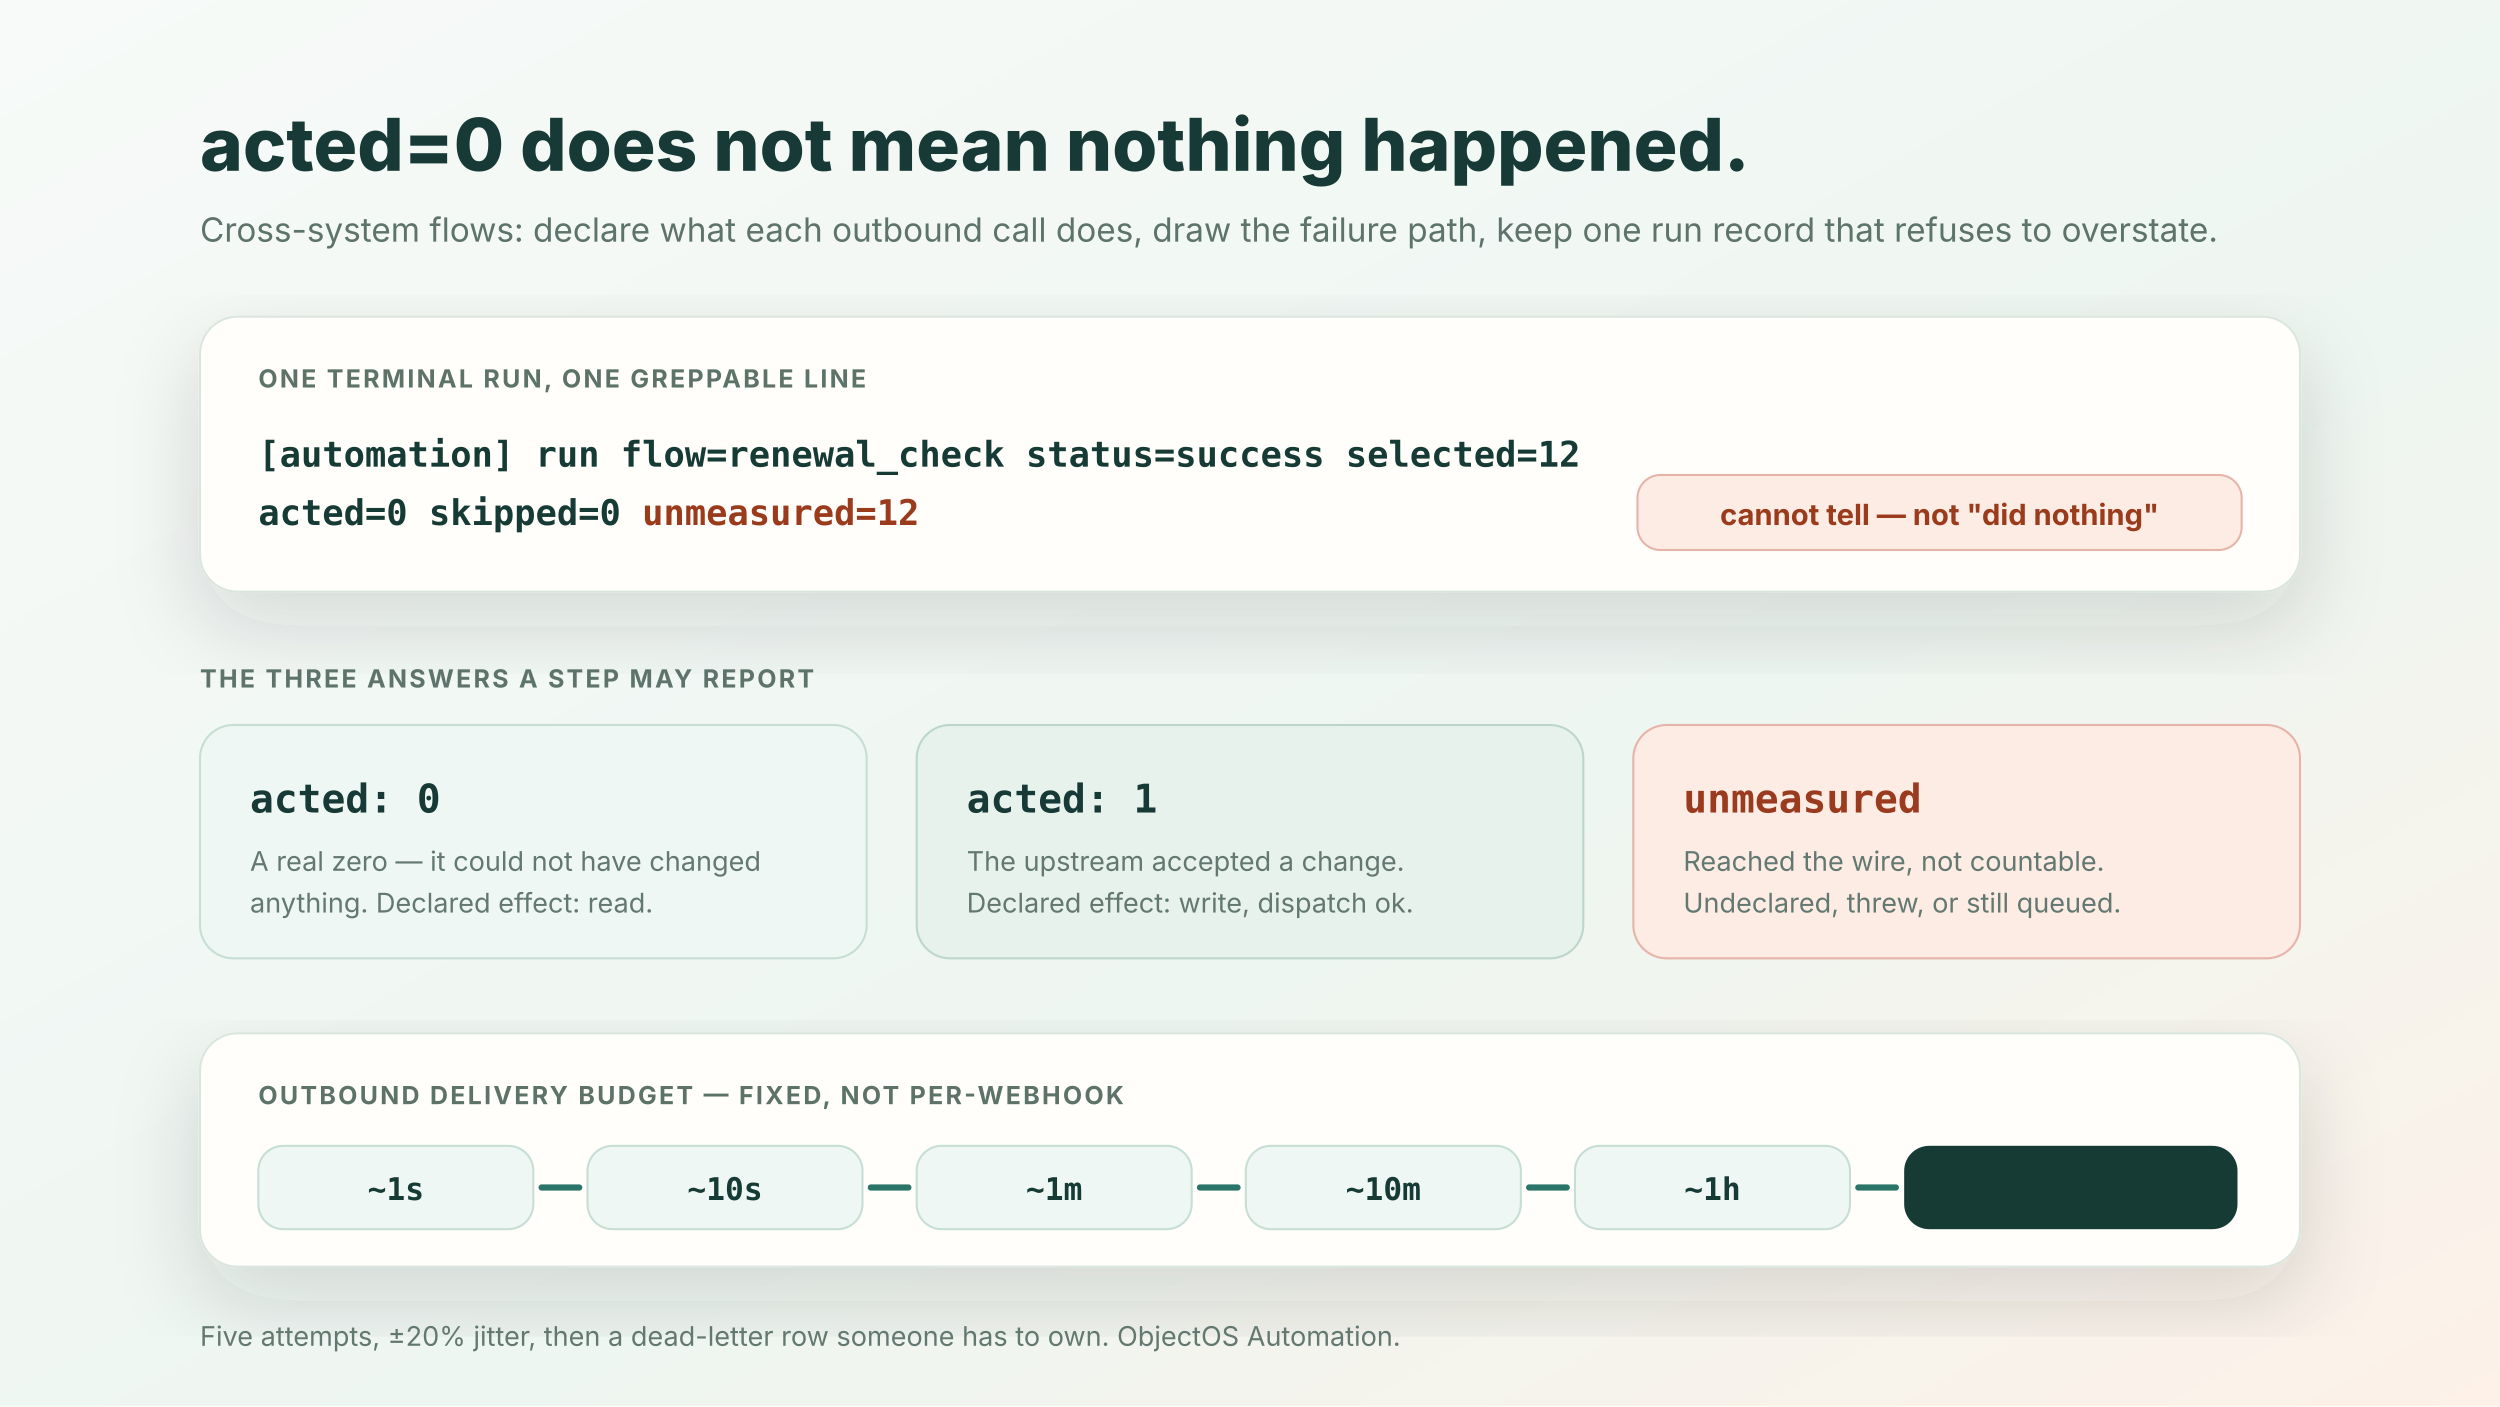
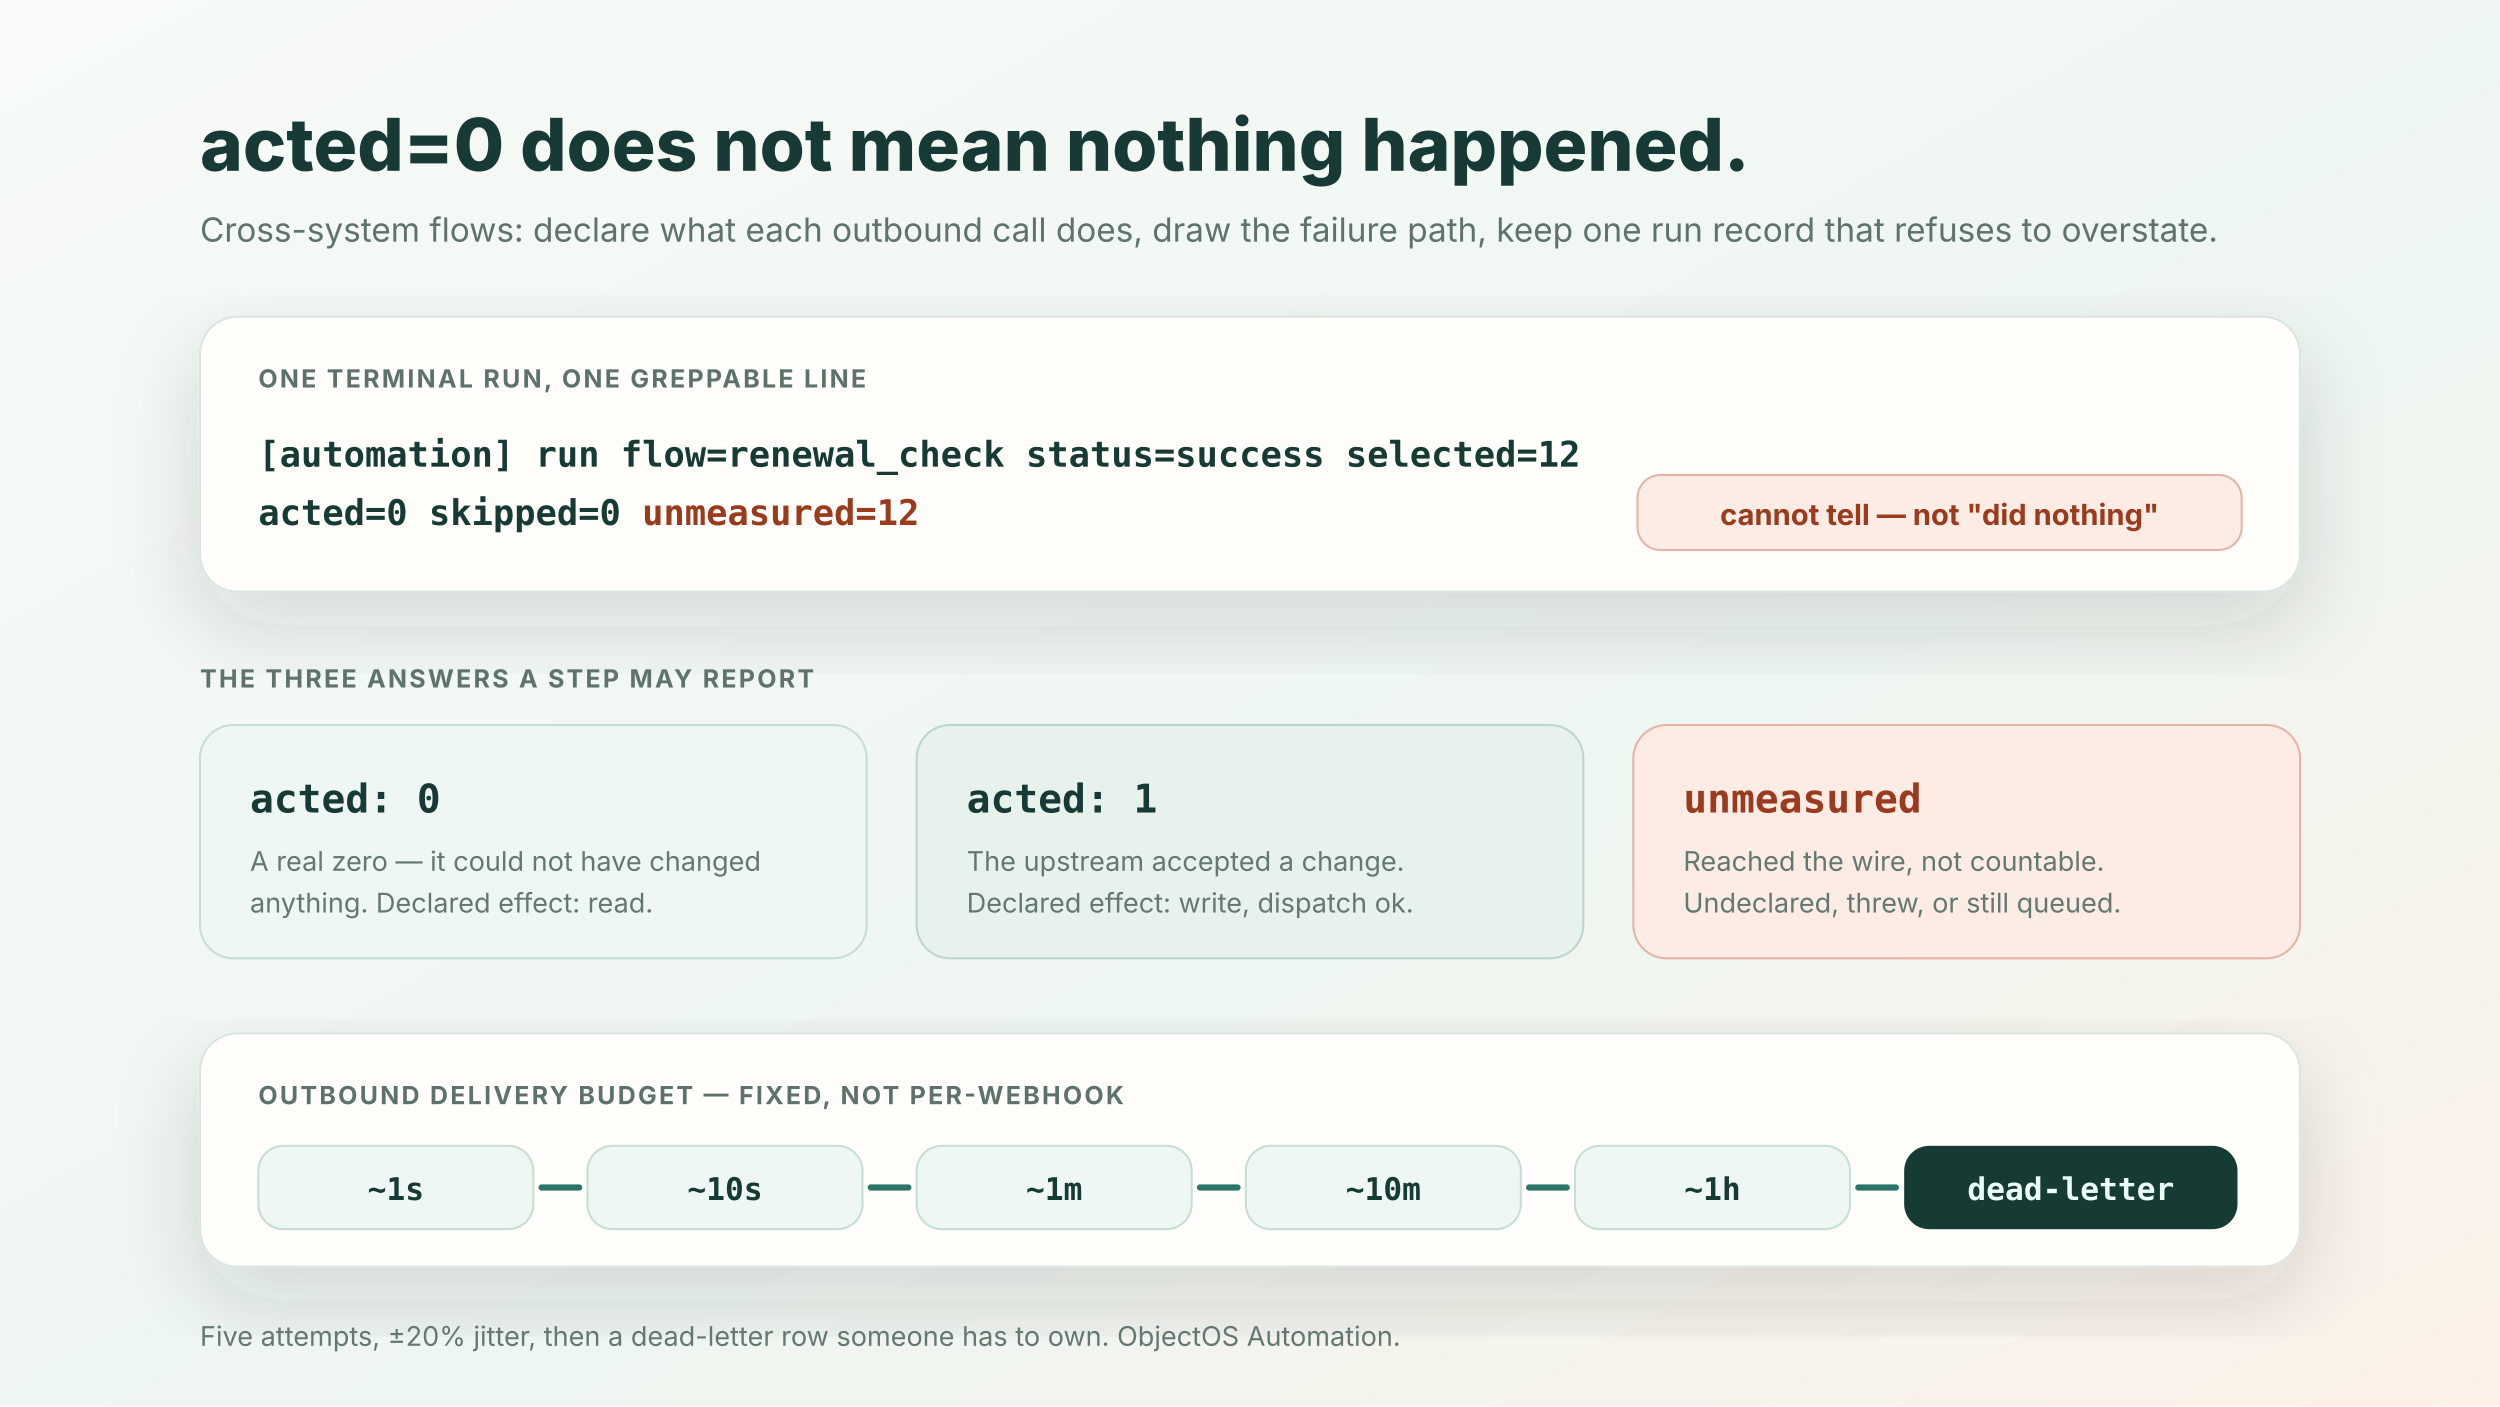
<svg xmlns="http://www.w3.org/2000/svg" viewBox="0 0 1200 675" role="img" aria-label="A run summary line reading acted equals zero beside unmeasured equals twelve, the three answers a cross-system step can report, and the fixed outbound delivery retry schedule">
  <defs>
    <linearGradient id="bg" x1="0" x2="1" y1="0" y2="1">
      <stop stop-color="#f7faf8" />
      <stop offset=".6" stop-color="#eef6f1" />
      <stop offset="1" stop-color="#fdf1e8" />
    </linearGradient>
    <filter id="shadow" x="-20%" y="-20%" width="140%" height="150%">
      <feDropShadow dx="0" dy="16" stdDeviation="20" flood-color="#24342f" flood-opacity=".15" />
    </filter>
    <style>
      text{font-family:-apple-system,BlinkMacSystemFont,"Segoe UI",sans-serif;fill:#173a36}
      .tiny{font-size:16px;fill:#5d736b}.soft{font-size:13px;fill:#647872}
      .mono{font-family:ui-monospace,Menlo,monospace}
      .chip{font-size:19px;font-weight:740}
-       .warn{fill:#9a3b1f}.col{font-size:12px;font-weight:700;fill:#5d736b;letter-spacing:.09em}
+       .warn{fill:#9a3b1f}.invert{fill:#eafff6}
+       .col{font-size:12px;font-weight:700;fill:#5d736b;letter-spacing:.09em}
    </style>
  </defs>
  <rect width="1200" height="675" fill="url(#bg)" />
  <text x="96" y="82" font-size="35" font-weight="780">acted=0 does not mean nothing happened.</text>
  <text x="96" y="116" class="tiny">Cross-system flows: declare what each outbound call does, draw the failure path, keep one run record that refuses to overstate.</text>
  <g transform="translate(96 152)" filter="url(#shadow)">
    <rect width="1008" height="132" rx="18" fill="#fffefa" stroke="#dbe5df" />
    <text x="28" y="34" class="col">ONE TERMINAL RUN, ONE GREPPABLE LINE</text>
    <text x="28" y="72" class="mono" font-size="17" font-weight="700">[automation] run flow=renewal_check status=success selected=12</text>
    <text x="28" y="100" class="mono" font-size="17" font-weight="700">acted=0 skipped=0 <tspan class="warn">unmeasured=12</tspan>
    </text>
    <g transform="translate(690 76)">
      <rect width="290" height="36" rx="11" fill="#fdece4" stroke="#e6b3a9" />
      <text x="145" y="24" text-anchor="middle" font-size="14" font-weight="650" class="warn">cannot tell — not "did nothing"</text>
    </g>
  </g>
  <text x="96" y="330" class="col">THE THREE ANSWERS A STEP MAY REPORT</text>
  <g transform="translate(96 348)">
    <rect width="320" height="112" rx="16" fill="#eef7f3" stroke="#c6ded4" />
    <text x="24" y="42" class="chip mono">acted: 0</text>
    <text x="24" y="70" class="soft">A real zero — it could not have changed</text>
    <text x="24" y="90" class="soft">anything. Declared effect: read.</text>
  </g>
  <g transform="translate(440 348)">
    <rect width="320" height="112" rx="16" fill="#e7f2ec" stroke="#bcd6cb" />
    <text x="24" y="42" class="chip mono">acted: 1</text>
    <text x="24" y="70" class="soft">The upstream accepted a change.</text>
    <text x="24" y="90" class="soft">Declared effect: write, dispatch ok.</text>
  </g>
  <g transform="translate(784 348)">
    <rect width="320" height="112" rx="16" fill="#fdece4" stroke="#e6b3a9" />
    <text x="24" y="42" class="chip mono warn">unmeasured</text>
    <text x="24" y="70" class="soft">Reached the wire, not countable.</text>
    <text x="24" y="90" class="soft">Undeclared, threw, or still queued.</text>
  </g>
  <g transform="translate(96 496)" filter="url(#shadow)">
    <rect width="1008" height="112" rx="18" fill="#fffefa" stroke="#dbe5df" />
    <text x="28" y="34" class="col">OUTBOUND DELIVERY BUDGET — FIXED, NOT PER-WEBHOOK</text>
    <g transform="translate(28 54)">
      <g>
        <rect width="132" height="40" rx="12" fill="#eef7f3" stroke="#c6ded4" />
        <text x="66" y="26" text-anchor="middle" class="mono" font-size="15" font-weight="700">~1s</text>
      </g>
      <g transform="translate(158 0)">
        <rect width="132" height="40" rx="12" fill="#eef7f3" stroke="#c6ded4" />
        <text x="66" y="26" text-anchor="middle" class="mono" font-size="15" font-weight="700">~10s</text>
      </g>
      <g transform="translate(316 0)">
        <rect width="132" height="40" rx="12" fill="#eef7f3" stroke="#c6ded4" />
        <text x="66" y="26" text-anchor="middle" class="mono" font-size="15" font-weight="700">~1m</text>
      </g>
      <g transform="translate(474 0)">
        <rect width="132" height="40" rx="12" fill="#eef7f3" stroke="#c6ded4" />
        <text x="66" y="26" text-anchor="middle" class="mono" font-size="15" font-weight="700">~10m</text>
      </g>
      <g transform="translate(632 0)">
        <rect width="132" height="40" rx="12" fill="#eef7f3" stroke="#c6ded4" />
        <text x="66" y="26" text-anchor="middle" class="mono" font-size="15" font-weight="700">~1h</text>
      </g>
      <g transform="translate(790 0)">
        <rect width="160" height="40" rx="12" fill="#173a36" />
-         <text x="80" y="26" text-anchor="middle" class="mono" font-size="15" font-weight="700" fill="#eafff6">dead-letter</text>
+         <text x="80" y="26" text-anchor="middle" class="mono invert" font-size="15" font-weight="700">dead-letter</text>
      </g>
      <path d="M136 20 H154 M294 20 H312 M452 20 H470 M610 20 H628 M768 20 H786" stroke="#2a7468" stroke-width="3" stroke-linecap="round" />
    </g>
  </g>
  <text x="96" y="646" class="soft">Five attempts, ±20% jitter, then a dead-letter row someone has to own. ObjectOS Automation.</text>
</svg>
